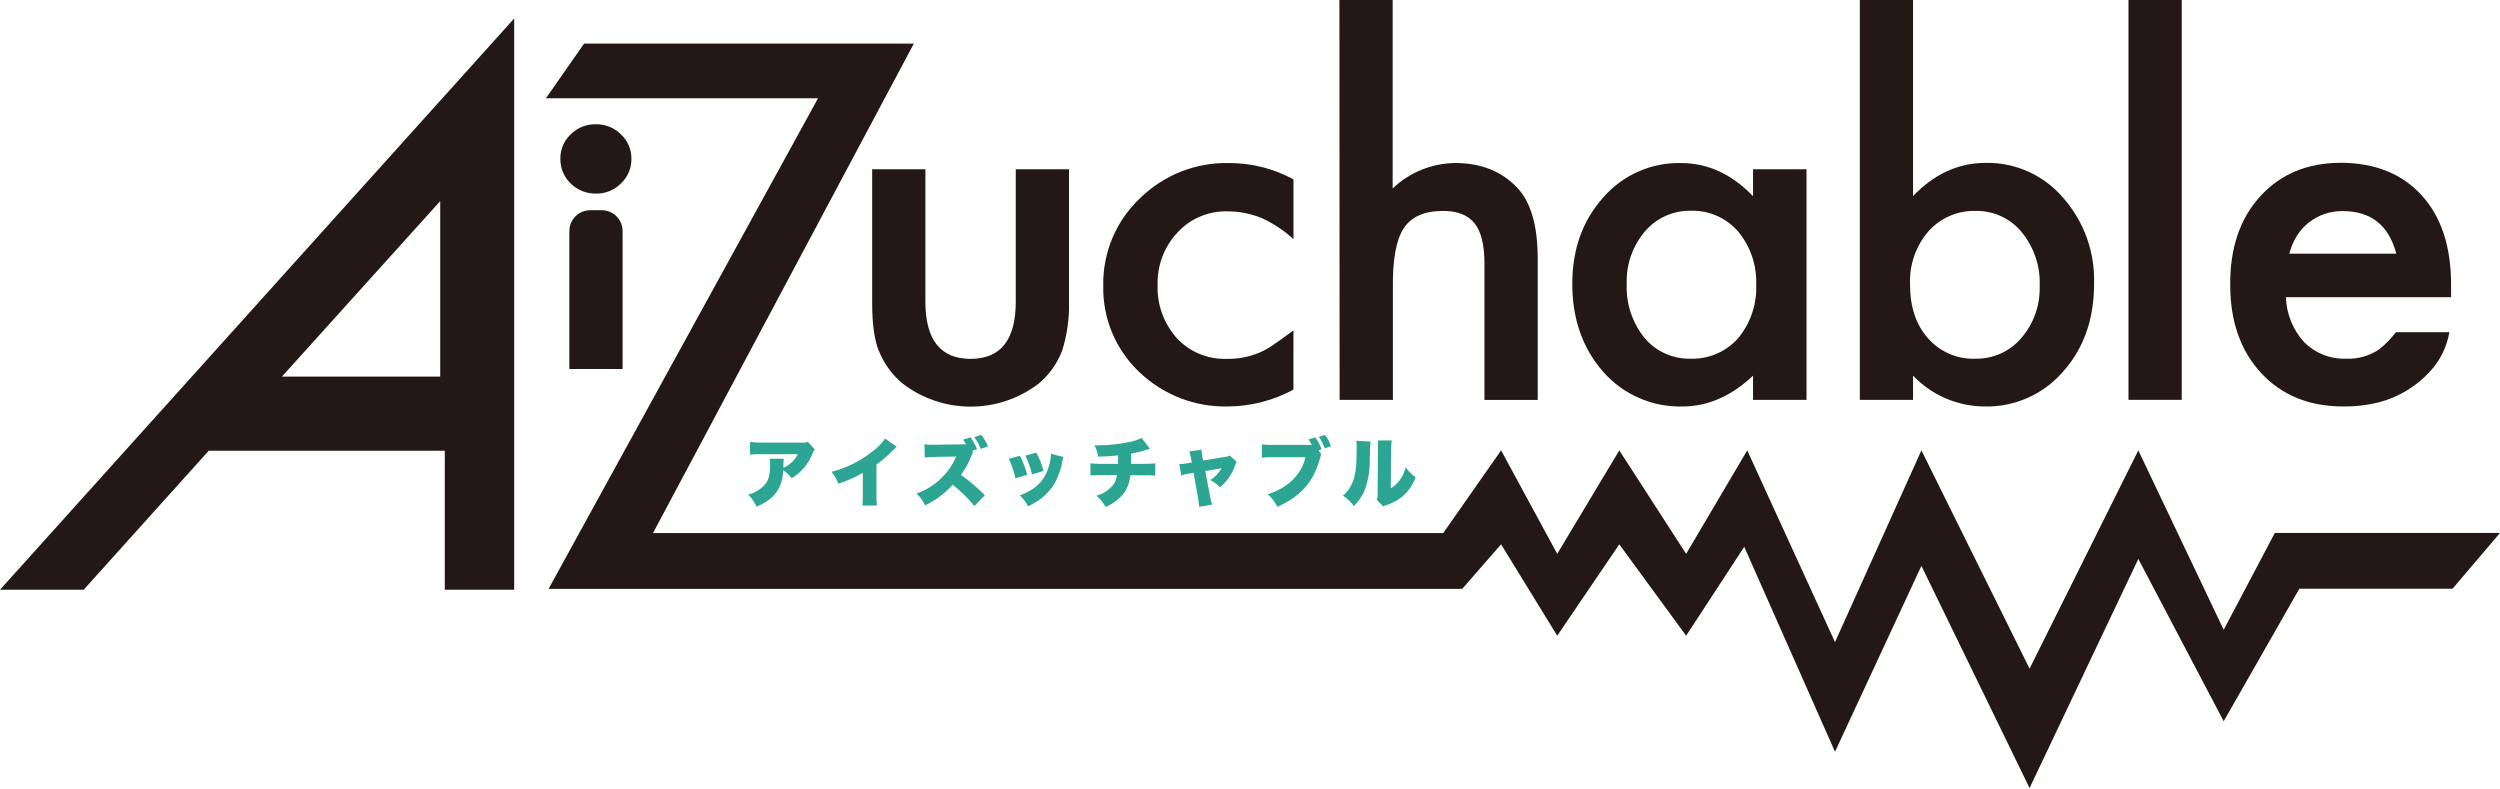
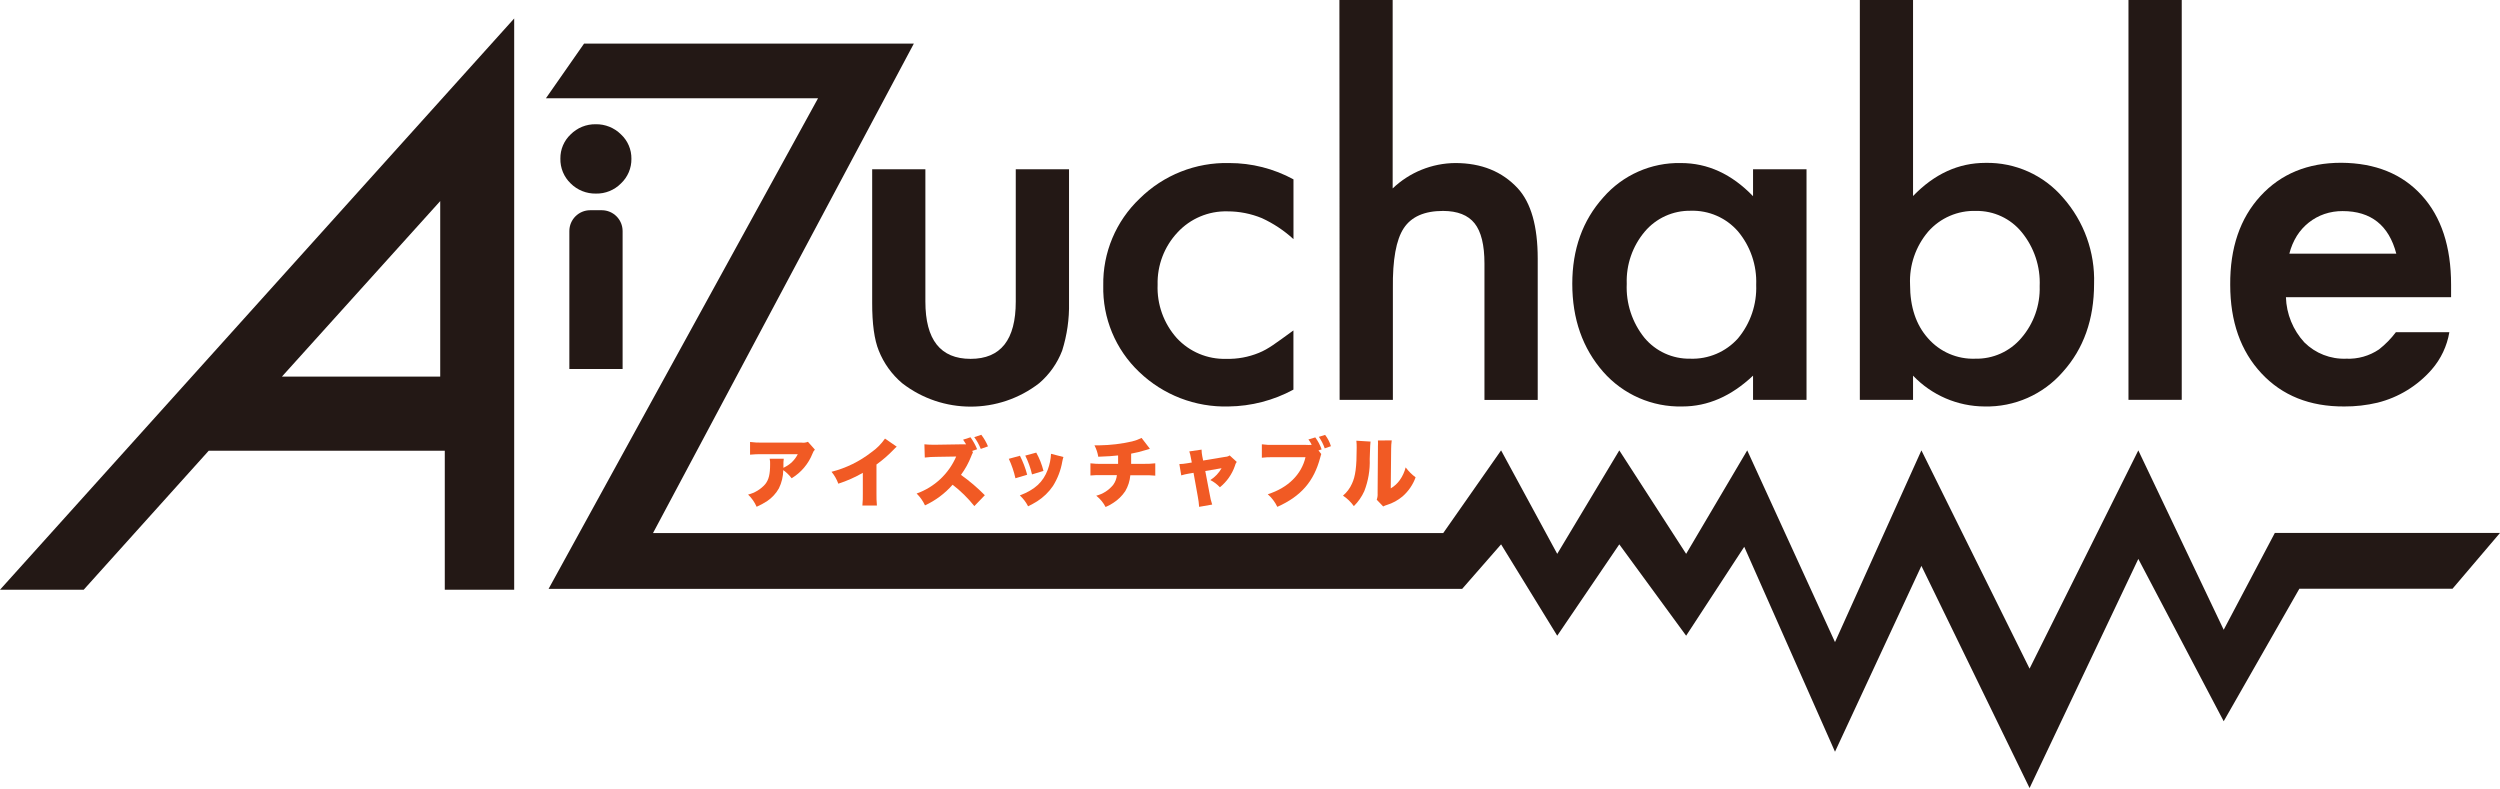
<svg xmlns="http://www.w3.org/2000/svg" viewBox="0 0 460 145">
  <defs>
-     <style>.cls-1{fill:#231815;}.cls-2{fill:#2ca693;}</style>
+     <style>.cls-1{fill:#231815;}.cls-2{fill:#f15a24;}</style>
  </defs>
-   <g id="la_2" data-name="la2">
-     <g id="la_1-2" data-name="la1">
+   <g id="レイヤー_2" data-name="レイヤー 2">
+     <g id="レイヤー_1-2" data-name="レイヤー 1">
      <path class="cls-1" d="M238,33v11a22.49,22.49,0,0,0-5.81-3.86,16.58,16.58,0,0,0-6.34-1.25,12.09,12.09,0,0,0-9.19,3.88A13.57,13.57,0,0,0,213,52.4a13.91,13.91,0,0,0,3.52,9.8,11.92,11.92,0,0,0,9.1,3.83,14.79,14.79,0,0,0,6-1.1c1.78-.72,3.05-1.73,6.37-4.13V71.69a25.66,25.66,0,0,1-11.93,3.1,22.82,22.82,0,0,1-16.46-6.36A21.24,21.24,0,0,1,203,52.53a21.53,21.53,0,0,1,6.71-16A22.64,22.64,0,0,1,226.18,30,24.66,24.66,0,0,1,238,33Z" />
      <path class="cls-1" d="M246.45,0h9.8V34.67A16.88,16.88,0,0,1,267.78,30q7.19,0,11.5,4.66,3.66,4,3.66,12.93v26h-9.8V48.48q0-5.1-1.81-7.38t-5.81-2.29q-5.13,0-7.23,3.18t-2,11.06V73.57h-9.8Z" />
      <path class="cls-1" d="M322.56,31.14h9.84V73.57h-9.84V69.12q-6,5.67-13,5.67A18.77,18.77,0,0,1,295,68.43q-5.7-6.5-5.7-16.21,0-9.53,5.7-15.89A18.41,18.41,0,0,1,309.29,30q7.4,0,13.27,6.1ZM299.32,52.22a14.79,14.79,0,0,0,3.26,9.94A10.71,10.71,0,0,0,311,66a11.24,11.24,0,0,0,8.79-3.74,14.51,14.51,0,0,0,3.35-9.85,14.46,14.46,0,0,0-3.35-9.84,11.07,11.07,0,0,0-8.71-3.79,10.83,10.83,0,0,0-8.44,3.83A14.12,14.12,0,0,0,299.32,52.22Z" />
      <path class="cls-1" d="M352,0V36.07q5.88-6.1,13.32-6.1a18.31,18.31,0,0,1,14.28,6.4,22.83,22.83,0,0,1,5.71,15.85q0,9.81-5.75,16.21a18.51,18.51,0,0,1-14.41,6.36A18.3,18.3,0,0,1,352,69.12v4.45h-9.79V0ZM375.3,52.66a14.66,14.66,0,0,0-3.3-9.93,10.63,10.63,0,0,0-8.41-3.92,11.23,11.23,0,0,0-8.79,3.79,14.06,14.06,0,0,0-3.35,9.76q0,6.18,3.3,9.88A11,11,0,0,0,363.46,66a10.79,10.79,0,0,0,8.45-3.79A13.92,13.92,0,0,0,375.3,52.66Z" />
      <path class="cls-1" d="M401.44,0V73.57h-9.8V0Z" />
      <path class="cls-1" d="M437.74,64.29A10,10,0,0,1,431.69,66,10.35,10.35,0,0,1,424,63a12.88,12.88,0,0,1-3.39-8.32H451l0-2.3q0-10.5-5.4-16.43t-14.8-6q-9.27,0-14.89,6.14T410.36,52.4q0,10.14,5.74,16.29t15.24,6.1a25.87,25.87,0,0,0,6.14-.7A19.51,19.51,0,0,0,447.43,68a14,14,0,0,0,3.25-6.87h-9.84A17.12,17.12,0,0,1,437.74,64.29ZM422.63,43.38a9.75,9.75,0,0,1,5.05-4,10.29,10.29,0,0,1,3.36-.54q7.83,0,9.88,7.84H421.24A11.48,11.48,0,0,1,422.63,43.38Z" />
      <polygon class="cls-1" points="418.57 98.06 409.16 115.88 393.45 82.87 373.44 123.03 353.54 82.87 337.64 118.15 321.49 82.87 310.25 101.91 297.95 82.87 286.53 101.91 276.2 82.87 265.55 98.09 120.15 98.09 168.15 8.02 107.47 8.02 100.45 18.08 150.52 18.08 100.94 108.35 269.04 108.35 276.2 100.16 286.53 116.97 297.95 100.16 310.25 116.97 320.94 100.61 337.64 138.32 353.54 104.12 373.44 145 393.45 102.84 409.16 132.71 423.08 108.33 451.26 108.33 460 98.06 418.57 98.06" />
      <path class="cls-2" d="M149.94,82.73a1.77,1.77,0,0,0-.43.71A9.31,9.31,0,0,1,145.66,88a7.05,7.05,0,0,0-1.54-1.5,7.79,7.79,0,0,1-.8,3.35,6.88,6.88,0,0,1-2.15,2.34,13.72,13.72,0,0,1-1.95,1.06A7,7,0,0,0,137.65,91a6.13,6.13,0,0,0,3.16-1.92c.66-.85.89-1.83.89-3.67a3.69,3.69,0,0,0-.08-1h2.59a7.55,7.55,0,0,0-.06,1.19s0,.34,0,.48a1.26,1.26,0,0,1,.32-.17,5.25,5.25,0,0,0,2.32-2.34h-6.58a18.51,18.51,0,0,0-2.2.09V81.32a14.09,14.09,0,0,0,2.24.12h7.23a2.26,2.26,0,0,0,1.18-.15Z" />
      <path class="cls-2" d="M165,82.19a3.88,3.88,0,0,0-.54.51,22.79,22.79,0,0,1-3.19,2.77v5.32a22.08,22.08,0,0,0,.08,2.23h-2.67a18.58,18.58,0,0,0,.08-2.22V87a23.29,23.29,0,0,1-4.51,2A7.32,7.32,0,0,0,153,86.81a19.94,19.94,0,0,0,7.33-3.59,9.94,9.94,0,0,0,2.51-2.52Z" />
      <path class="cls-2" d="M177.77,81.76c-.22-.36-.33-.54-.56-.86l1.36-.44a10.38,10.38,0,0,1,1.22,2.2l-.9.31.13.29a3.88,3.88,0,0,0-.31.68,15.18,15.18,0,0,1-1.89,3.44,33.06,33.06,0,0,1,4.39,3.74l-1.93,2a23.34,23.34,0,0,0-4-3.93,15.3,15.3,0,0,1-5.08,3.8,7.38,7.38,0,0,0-1.54-2.18A12.48,12.48,0,0,0,175.94,84l-3.59.06a17.48,17.48,0,0,0-2.19.13l-.07-2.44a14.09,14.09,0,0,0,1.45.08h.77l4.4-.07ZM180.56,80a9.5,9.5,0,0,1,1.23,2.13l-1.33.47a9.52,9.52,0,0,0-1.2-2.17Z" />
      <path class="cls-2" d="M187.67,83.86A17.65,17.65,0,0,1,189,87.35l-2.16.65a17.35,17.35,0,0,0-1.22-3.58Zm8,.23a6.07,6.07,0,0,0-.21.84,12.37,12.37,0,0,1-1.72,4.5,10.1,10.1,0,0,1-2.9,2.81,18.93,18.93,0,0,1-1.67.92,7,7,0,0,0-1.52-2c2.78-1.07,4.28-2.45,5.14-4.74a9.81,9.81,0,0,0,.6-2.92Zm-5-.81A13.74,13.74,0,0,1,192,86.65l-2.11.64a16,16,0,0,0-1.24-3.46Z" />
      <path class="cls-2" d="M211.58,82.57a7,7,0,0,0-.77.24,21.45,21.45,0,0,1-2.68.66c0,.69,0,1.57,0,1.88h2.26a16.83,16.83,0,0,0,2.18-.1v2.27a17.46,17.46,0,0,0-2.14-.07h-2.45a6.93,6.93,0,0,1-.93,2.92,7.47,7.47,0,0,1-2.29,2.21,7.8,7.8,0,0,1-1.33.71,6.5,6.5,0,0,0-1.72-2.08,5.89,5.89,0,0,0,3.12-2,3.6,3.6,0,0,0,.68-1.79h-2.72a17.86,17.86,0,0,0-2.15.07V85.25a13.54,13.54,0,0,0,2.19.1h2.9c0-.42,0-.68,0-1.16V83.8c-1.31.14-1.42.14-3.65.24a6.83,6.83,0,0,0-.7-2.1c.47,0,.72,0,.93,0a28.88,28.88,0,0,0,6-.72,8,8,0,0,0,1.74-.64Z" />
      <path class="cls-2" d="M219.12,84.23a6.83,6.83,0,0,0-.29-1.17l2.26-.33a6.47,6.47,0,0,0,.12,1.18l.17.83,4.07-.68a1.56,1.56,0,0,0,.81-.26l1.3,1.19a1.78,1.78,0,0,0-.34.74,8.75,8.75,0,0,1-2.76,3.93,6.24,6.24,0,0,0-1.76-1.33,6.09,6.09,0,0,0,2.07-2.18l-3,.52.81,4.25a11.79,11.79,0,0,0,.46,1.92l-2.4.42a15.08,15.08,0,0,0-.25-1.92L219.61,87l-.89.15a10.68,10.68,0,0,0-1.37.32L217,85.39c.51,0,.84-.06,1.46-.15l.83-.14Z" />
      <path class="cls-2" d="M243.11,83.54a1.81,1.81,0,0,0-.09.29s-.05.17-.1.36c-1.16,4.39-3.53,7.12-7.89,9.07a7.32,7.32,0,0,0-1.76-2.32c3.69-1.16,6.21-3.63,6.94-6.81h-5.93a13,13,0,0,0-2.1.09V81.75a12.46,12.46,0,0,0,2.14.11h5.94a8.49,8.49,0,0,0,1.06,0l0,0,0-.09a5.85,5.85,0,0,0-.57-.91l1.26-.38a8.29,8.29,0,0,1,1.17,2.21l-.58.19Zm.71-3.52a6.32,6.32,0,0,1,1.07,2.08l-1.14.4a8.44,8.44,0,0,0-1.08-2.12Z" />
      <path class="cls-2" d="M252.18,81.25c-.06.47-.06.47-.15,3.2a14.86,14.86,0,0,1-1,5.92,9.21,9.21,0,0,1-1.92,2.76,7.55,7.55,0,0,0-2-1.93A6.13,6.13,0,0,0,248.76,89c.64-1.36.87-3.07.87-6.64a10.2,10.2,0,0,0-.06-1.27Zm3.9-.22a10.89,10.89,0,0,0-.11,1.6l-.07,7.23a5.3,5.3,0,0,0,1.66-1.52A6.92,6.92,0,0,0,258.64,86a9.06,9.06,0,0,0,1.83,1.83,8.48,8.48,0,0,1-2.39,3.5,8.23,8.23,0,0,1-2.89,1.58,2.82,2.82,0,0,0-.68.28l-1.19-1.24a2.89,2.89,0,0,0,.16-1.16l.06-8.17v-.5a8.44,8.44,0,0,0,0-1.07Z" />
      <path class="cls-1" d="M103.11,29.18A6,6,0,0,1,105,24.73a6.36,6.36,0,0,1,4.61-1.87,6.44,6.44,0,0,1,4.65,1.87,6,6,0,0,1,1.92,4.49,6.1,6.1,0,0,1-1.92,4.53,6.28,6.28,0,0,1-4.61,1.87A6.41,6.41,0,0,1,105,33.75,6.14,6.14,0,0,1,103.11,29.18Z" />
      <path class="cls-1" d="M114.56,42.52V67.9h-9.8V42.52a3.84,3.84,0,0,1,3.84-3.84h2.12A3.84,3.84,0,0,1,114.56,42.52Z" />
      <path class="cls-1" d="M.55,107.9l-.55.61H15.4l23-25.57H81.84v25.57H94.61V3.4ZM51.87,69.3,81,37V69.3Z" />
      <path class="cls-1" d="M170.27,31.14V55.49q0,10.54,8.32,10.54t8.31-10.54V31.14h9.8V55.71a27.4,27.4,0,0,1-1.26,8.8,14.91,14.91,0,0,1-4.23,6,20.59,20.59,0,0,1-25.21,0,15.23,15.23,0,0,1-4.31-6q-1.22-3-1.21-8.8V31.14Z" />
    </g>
  </g>
</svg>
